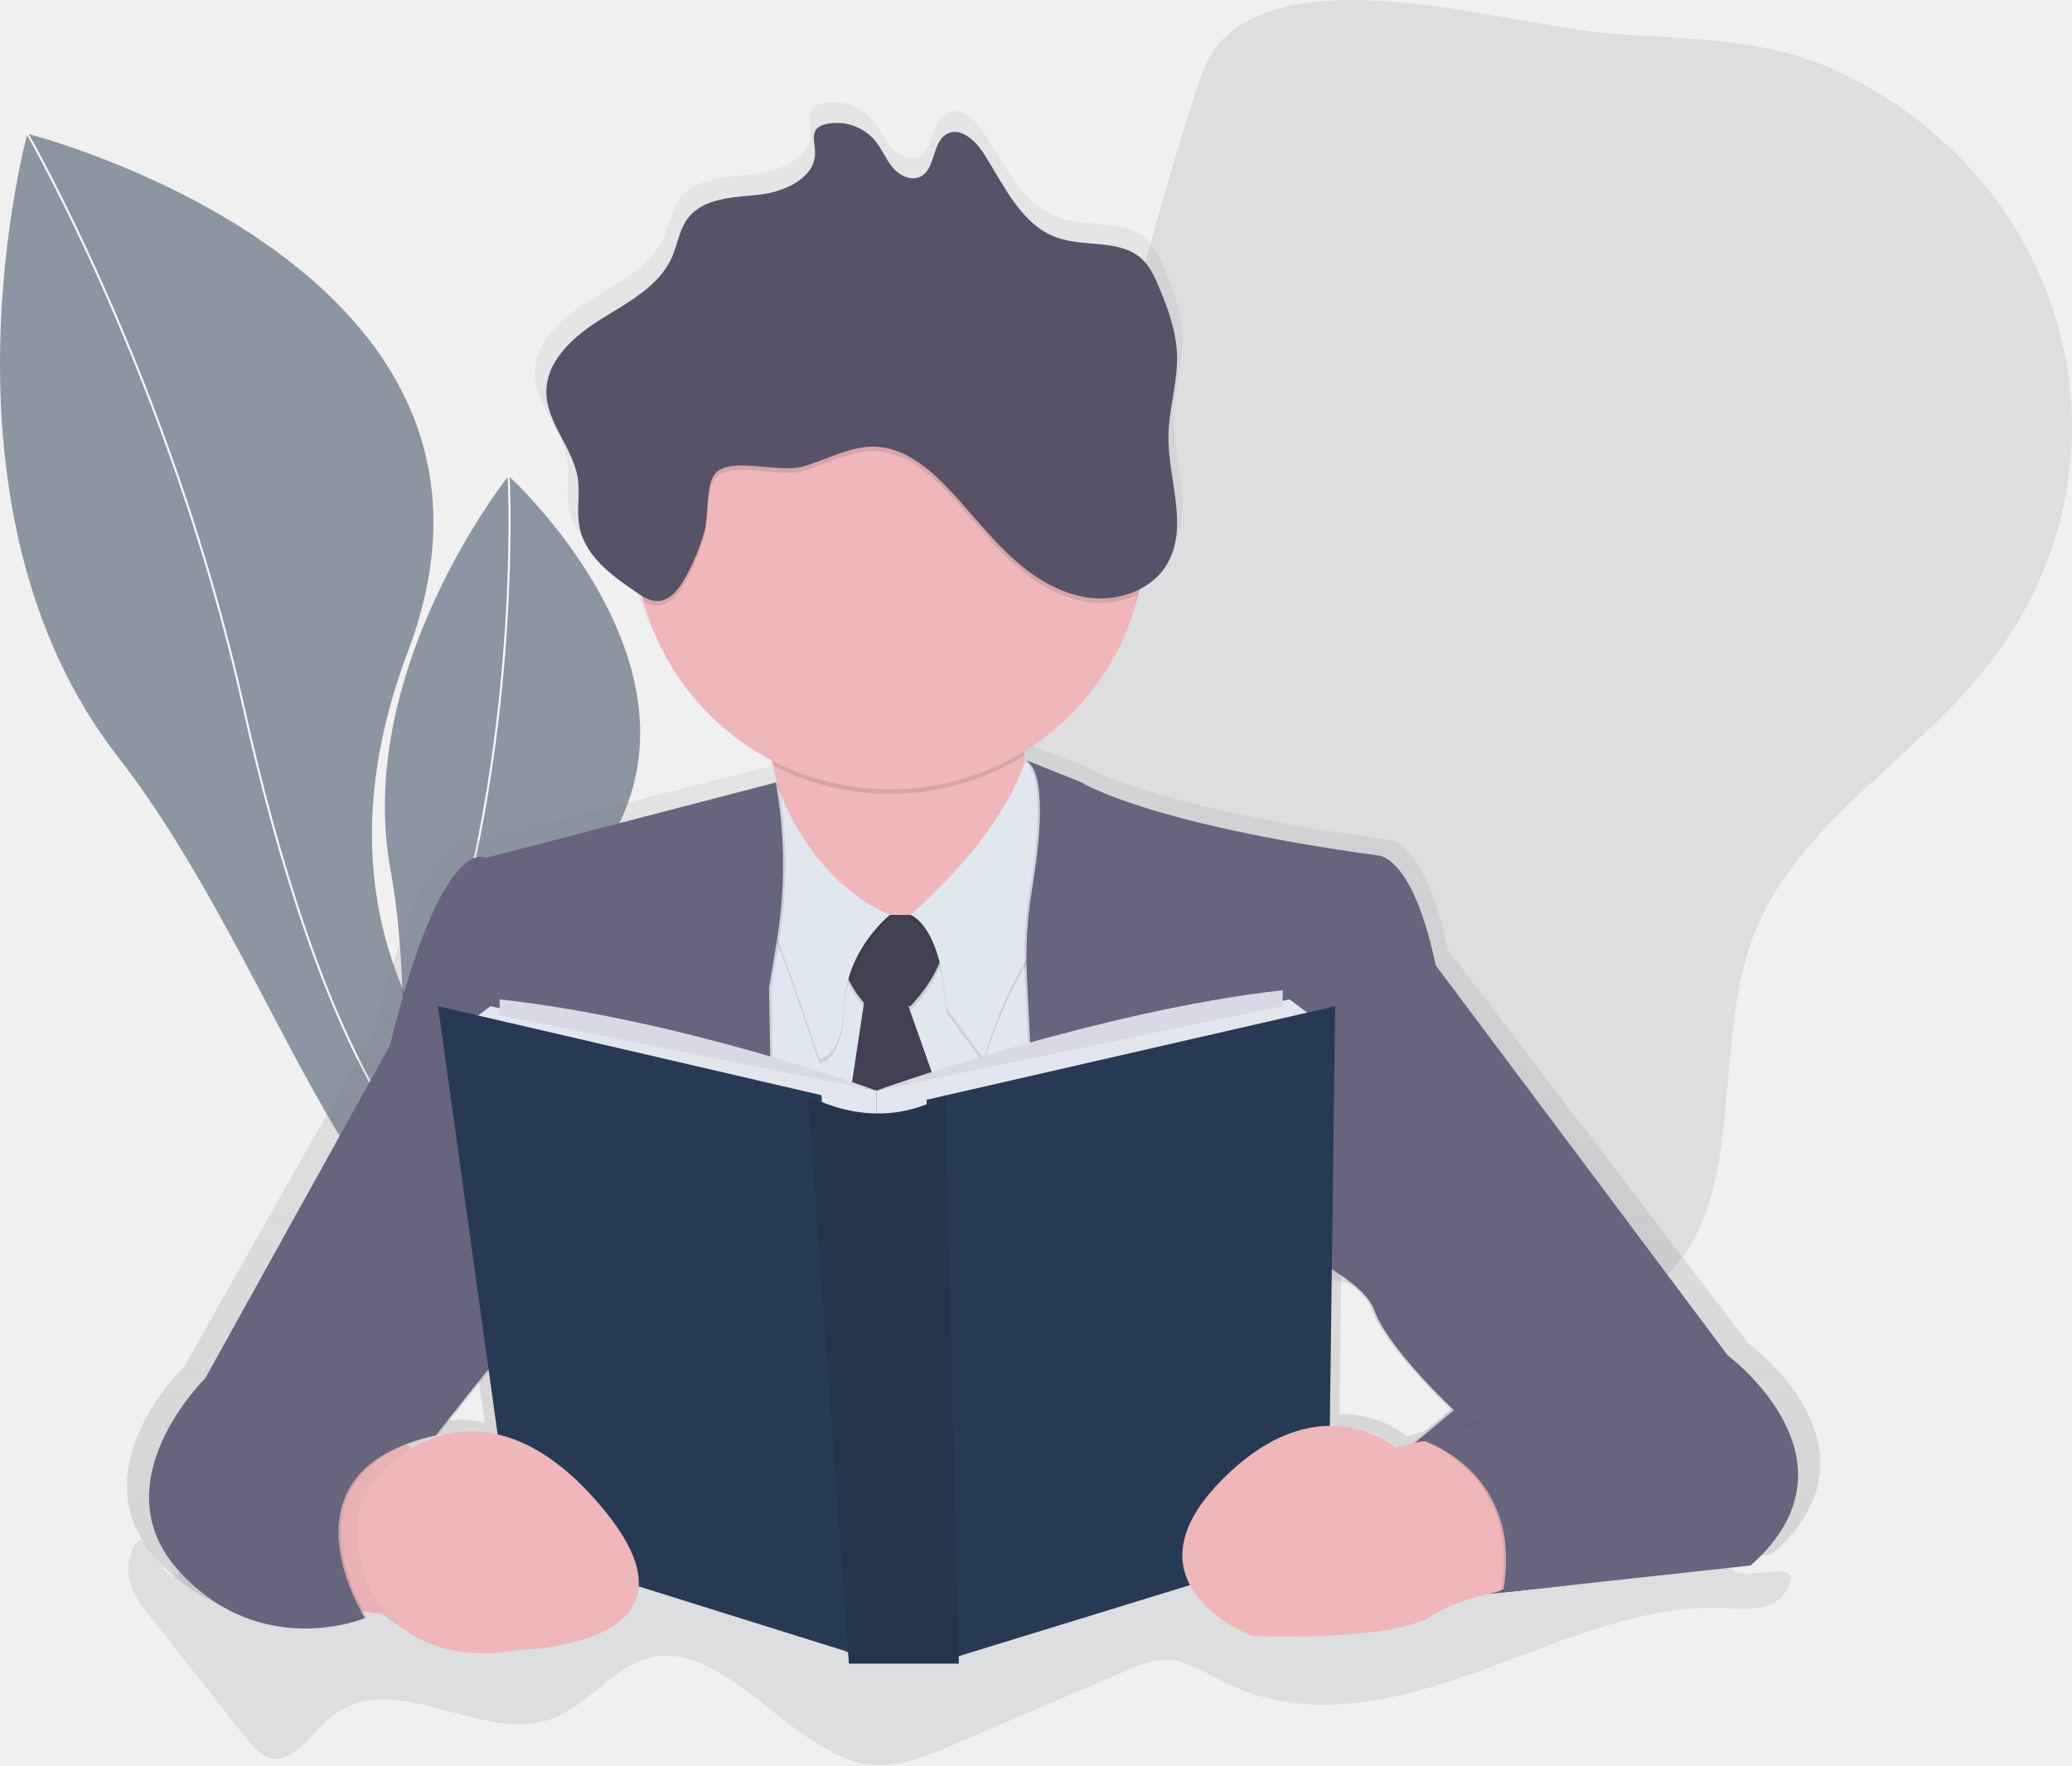
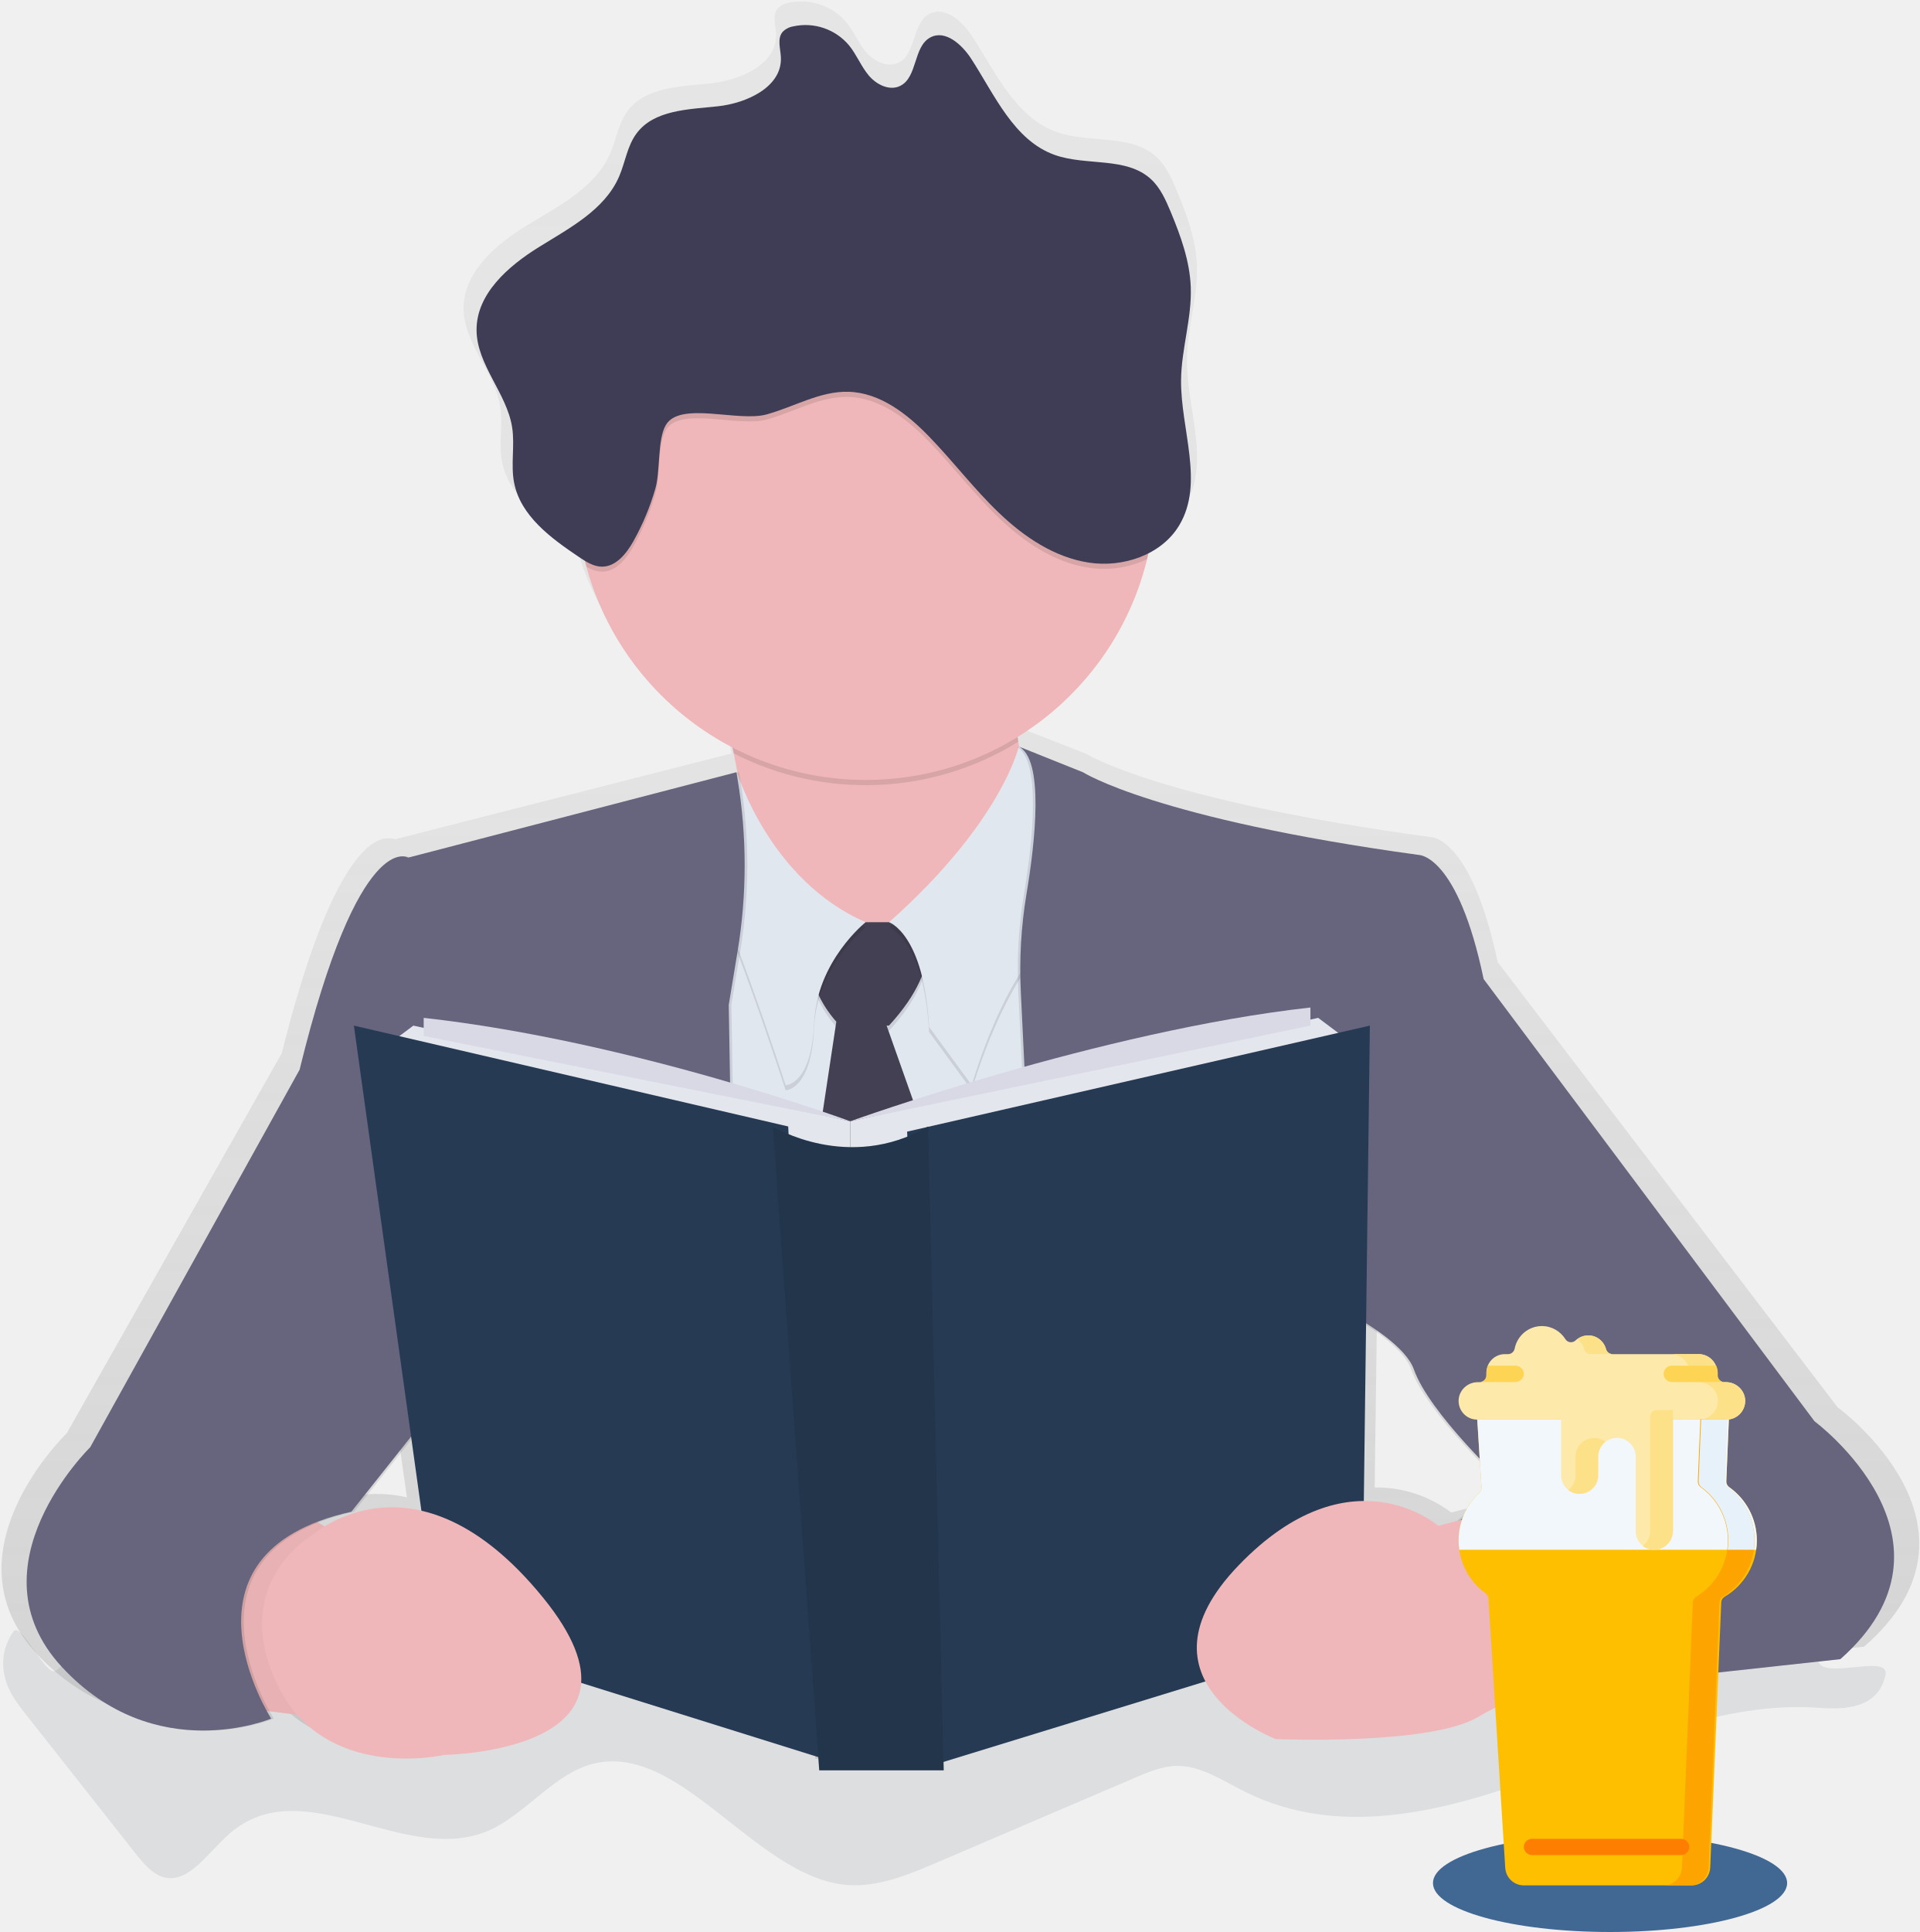
- <svg xmlns="http://www.w3.org/2000/svg" id="5e1838a0-6e06-4e3f-aa75-de6d8e6cdfa0" data-name="Layer 1" width="1007.04" height="858" viewBox="0 0 1007.04 858">
+ <svg xmlns="http://www.w3.org/2000/svg" width="824px" height="829px" viewBox="0 0 824 829" version="1.1">
  <defs>
-     <linearGradient id="cc082665-c41a-43d9-8451-73726d32e49c" x1="569.66" y1="824.63" x2="569.66" y2="70.6" gradientUnits="userSpaceOnUse">
-       <stop offset="0" stop-color="gray" stop-opacity="0.25" />
-       <stop offset="0.54" stop-color="gray" stop-opacity="0.12" />
-       <stop offset="1" stop-color="gray" stop-opacity="0.1" />
+     <linearGradient x1="50%" y1="100%" x2="50%" y2="-0.003%" id="linearGradient-1">
+       <stop stop-color="#808080" stop-opacity="0.25" offset="0%" />
+       <stop stop-color="#808080" stop-opacity="0.12" offset="54%" />
+       <stop stop-color="#808080" stop-opacity="0.1" offset="100%" />
    </linearGradient>
  </defs>
-   <g opacity="0.1">
-     <path d="M693.73,37.32c-9.33,7.66-13.5,19.8-17.14,31.31q-12.24,38.74-22.89,78C643.35,184.65,633.95,223.51,615,258.1s-46.56,63.26-73.87,91.59l-98.38,102c-30.4,31.53-62.83,67.92-62.25,111.72.5,38,27.06,71.71,59.56,91.33s70.48,27.65,107.65,35.37c18.87,3.92,38.9,7.77,57,1.25,21.74-7.82,35.91-28.77,55.78-40.56,35.65-21.17,80.82-9.26,120.76,1.84s87,19.52,119.39-6.34c47-37.53,26.74-113.14,47.73-169.5,19.92-53.49,75-84.25,111.15-128.41,80.76-98.63,45.45-235.63-66-290.93C957,39.39,921,40.32,881.39,37.47,832,33.93,736.3,2.35,693.73,37.32Z" transform="translate(-96.48 -21)" fill="#263b53" />
+   <g id="Page-1" stroke="none" stroke-width="1" fill="none" fill-rule="evenodd">
+     <g id="business">
+       <g id="Group" opacity="0.1" transform="translate(1, 681)" fill="#263B53">
+         <path d="M0.71,36.86 C1.87,43.99 6,49.42 9.92,54.4 L56.57,113.54 C60.32,118.3 64.35,123.25 69.39,124.54 C79.92,127.33 88.39,113.81 97.39,105.9 C129.39,77.78 173.12,120.59 209.29,104.22 C223.76,97.67 235.48,82.11 250.23,76.84 C289.28,62.84 322.37,124.69 362.69,127.84 C375.93,128.84 388.92,123.4 401.57,117.99 L485.95,81.87 C491.81,79.36 497.77,76.87 503.95,76.72 C514.33,76.54 524,83.22 533.77,88.03 C573.1,107.41 616.77,96.95 657.17,82.27 C697.57,67.59 738.26,48.7 780.02,51.83 C790.89,52.65 805.25,51.96 808.22,37.7 C809.99,29.22 786.1,38.11 780.57,33.54 C775.04,28.97 788.2,9.9 781.75,9.09 C744.22,4.39 705.98,4.26 669.3,16.09 C650.3,22.21 631.61,31.53 612.1,33.44 C591.76,35.44 571.53,29.28 551.56,23.68 C500.99,9.5 449.56,-1.32 397.93,0.88 C306.17,4.88 215.79,50.14 124.49,37.02 C97.364,33.008 71.161,24.233 47.09,11.1 C34.77,4.45 35.32,28 22.75,35.93 C18.66,38.51 7.95,14.45 4.75,19.08 C1.067,24.222 -0.389,30.631 0.71,36.86 Z" id="Path" />
+       </g>
+       <path d="M788.64,603.83 L642.79,412.83 C631.4,359.21 614.3,359.21 614.3,359.21 C498.08,343.57 466.18,323.46 466.18,323.46 L440.18,313.28 L438.01,312 C437.91,311.43 437.8,310.86 437.7,310.27 C437.6,309.68 437.5,308.9 437.42,308.21 C465.816,291.141 486.307,263.532 494.42,231.41 C494.63,230.57 494.82,229.71 495.02,228.86 C500.601,226.185 505.312,221.987 508.61,216.75 C519.78,198.44 509.17,175.26 509.41,153.93 C509.56,140.45 514.21,127.24 513.68,113.77 C513.24,102.49 509.2,91.66 504.79,81.24 C502.65,76.17 500.29,70.99 496.19,67.24 C485.32,57.37 467.72,61.6 453.76,56.74 C435.7,50.45 427.29,30.85 416.85,15.09 C412.85,9.01 405.57,2.59 399,5.92 C391.29,9.82 393.38,23.17 385.59,26.92 C380.87,29.19 375.1,26.33 371.73,22.37 C368.36,18.41 366.43,13.44 363.11,9.44 C357.046,2.389 347.608,-0.774 338.52,1.2 C336.751,1.486 335.117,2.323 333.85,3.59 C331.36,6.49 332.92,10.81 333.09,14.59 C333.68,27.32 318.09,34.39 305.21,35.74 C292.33,37.09 277.15,37.25 269.44,47.5 C265.36,52.93 264.49,60 261.74,66.18 C255.36,80.51 239.93,88.36 226.37,96.59 C212.81,104.82 198.85,116.82 198.97,132.46 C199.09,147.46 212.33,159.61 214.66,174.46 C215.9,182.33 213.97,190.46 215.51,198.29 C218.34,212.65 231.76,222.29 244.14,230.44 C244.98,230.99 245.83,231.54 246.7,232.06 C246.92,232.94 247.14,233.81 247.38,234.68 C256.991,268.531 280.33,296.816 311.74,312.68 C311.94,313.52 312.13,314.37 312.32,315.24 C312.91,317.92 313.46,320.71 313.95,323.57 L313.57,323.67 L313.57,323.39 L169.52,360.12 C168.653,359.808 167.727,359.692 166.81,359.78 C160.91,359.3 142.46,365.66 120.93,451.91 L28.65,615 C28.65,615 -24.9,666.39 16.12,710 C37.03,732.21 60.61,737.58 78.7,737.51 C89.205,737.659 99.65,735.89 109.52,732.29 C109.52,732.29 108.78,731.15 107.64,729.13 L119.84,730.62 C143.84,757.3 184.72,747.93 184.72,747.93 C184.72,747.93 242.87,747.27 245.01,716.86 L349.52,748.92 L349.94,754.63 L404.82,754.63 L404.73,750.99 L520.19,716.21 C529.19,732.85 551.19,741.08 551.19,741.08 C551.19,741.08 618.95,743.93 640.25,731.59 C649.2,726.338 658.949,722.585 669.11,720.48 L669.7,720.42 L669.56,720.56 L800.02,706.56 C859.28,655.21 788.64,603.83 788.64,603.83 Z M131.97,649.25 L129.1,647.59 C134.228,645.631 139.501,644.073 144.87,642.93 L170.25,611.6 L174.64,642.5 C160.079,639.142 144.783,641.561 131.97,649.25 Z M622.84,649 C613.391,641.862 601.831,638.079 589.99,638.25 L590.99,562.19 C600.52,568.28 608.52,575 610.89,581.48 C617.73,600.48 650.77,630.63 650.77,630.63 L633.61,644.73 L630.94,646.92 C630.22,647.09 629.5,647.26 628.78,647.45 L622.84,649 Z" id="Shape" fill="url(#linearGradient-1)" fill-rule="nonzero" />
+       <polygon id="Path" fill="#EFB7B9" points="105.28 733 131.91 736.33 147.44 659.77 117.48 642.01 78.65 684.18" />
+       <polygon id="Path" fill="#000000" opacity="0.03" points="105.28 733 131.91 736.33 147.44 659.77 117.48 642.01 78.65 684.18" />
+       <path d="M462.52,356.86 L398.17,414.56 C398.17,414.56 273.9,442.3 304.97,403.46 C322.57,381.46 320.23,348.07 314.89,323.25 C312.501,311.995 309.183,300.957 304.97,290.25 C304.97,290.25 464.77,193.76 442.58,267 C436,288.72 435.08,305.47 437.03,318.27 C441.69,348.63 462.52,356.86 462.52,356.86 Z" id="Path" fill="#EFB7B9" />
+       <path d="M442.58,267 C436,288.72 435.08,305.47 437.03,318.27 C400.004,341.195 353.686,343.092 314.91,323.27 C312.521,312.015 309.203,300.977 304.99,290.27 C304.99,290.27 464.77,193.76 442.58,267 Z" id="Path" fill="#000000" opacity="0.1" />
+       <path d="M495.84,210.4 C495.84,279.026 440.213,334.661 371.587,334.67 C302.961,334.679 247.318,279.059 247.3,210.433 C247.282,141.807 302.894,86.158 371.52,86.13 C404.516,86.021 436.194,99.077 459.531,122.404 C482.867,145.732 495.936,177.404 495.84,210.4 Z" id="Path" fill="#EFB7B9" />
+       <polygon id="Path" fill="#E1E7EF" points="286.13 371.29 286.13 598.74 504.71 580.99 468.1 349.1 371.57 406.79" />
+       <path d="M404.85,511.09 L380.52,442.3 L381.52,442.3 C407.04,414.56 395.94,397.92 395.94,397.92 L360.52,397.92 C337.97,413.92 353.62,434.65 358.93,440.62 L348.31,511.09 L404.85,511.09 Z" id="Path" fill="#000000" opacity="0.1" />
+       <path d="M404.85,508.87 L380.52,440.08 L381.52,440.08 C407.04,412.34 395.94,395.7 395.94,395.7 L360.52,395.7 C337.97,411.7 353.62,432.43 358.93,438.4 L348.31,508.87 L404.85,508.87 Z" id="Path" fill="#444053" />
+       <path d="M437.33,322.2 C437.33,322.2 430.33,354.64 381.56,397.91 C381.56,397.91 396.56,402.91 398.76,442.85 L417.07,467.85 C417.07,467.85 431.49,415.7 457.01,397.95 C482.53,380.2 457.01,333.6 457.01,333.6 L437.33,322.2 Z" id="Path" fill="#000000" opacity="0.1" />
+       <path d="M437.33,320 C437.33,320 430.33,352.44 381.56,395.71 C381.56,395.71 396.56,400.71 398.76,440.65 L417.07,465.65 C417.07,465.65 431.49,413.5 457.01,395.75 C482.53,378 457.01,331.4 457.01,331.4 L437.33,320 Z" id="Path" fill="#E1E7EF" />
+       <path d="M371.52,397.91 C371.52,397.91 350.52,414.56 349.38,441.19 C348.24,467.82 337.18,467.82 337.18,467.82 C337.18,467.82 309.44,382.39 300.57,374.62 C291.7,366.85 316.57,334.08 316.57,334.08 C316.57,334.08 330.52,380.16 371.52,397.91 Z" id="Path" fill="#000000" opacity="0.1" />
+       <path d="M371.52,395.7 C371.52,395.7 350.52,412.34 349.38,439 C348.24,465.66 337.18,465.63 337.18,465.63 C337.18,465.63 309.43,380.16 300.52,372.4 C291.61,364.64 316.52,331.86 316.52,331.86 C316.52,331.86 330.52,377.94 371.52,395.7 Z" id="Path" fill="#E1E7EF" />
+       <path d="M435.92,320.25 L463.66,331.35 C463.66,331.35 494.73,351.35 607.9,366.86 C607.9,366.86 624.54,366.86 635.64,420.12 L777.64,609.85 C777.64,609.85 846.43,660.85 788.74,711.93 L661.74,725.8 C661.74,725.8 734.97,655.9 624.02,653.68 L644.52,636.47 C644.52,636.47 612.34,606.47 605.69,587.65 C599.04,568.83 544.69,547.71 544.69,547.71 L551.35,707.48 L451.45,723 L437.05,425.7 C436.357,411.678 437.162,397.622 439.45,383.77 C443.21,361.22 447.18,325.5 435.92,320.25 Z" id="Path" fill="#000000" opacity="0.1" />
+       <path d="M437.03,320.25 L464.77,331.35 C464.77,331.35 495.84,351.35 609.01,366.86 C609.01,366.86 625.65,366.86 636.75,420.12 L778.75,609.85 C778.75,609.85 847.54,660.85 789.85,711.93 L662.85,725.8 C662.85,725.8 736.08,655.9 625.13,653.68 L645.66,636.48 C645.66,636.48 613.48,606.48 606.83,587.66 C600.18,568.84 545.83,547.72 545.83,547.72 L552.49,707.49 L452.52,723 L438.12,425.7 C437.427,411.678 438.232,397.622 440.52,383.77 C444.32,361.22 448.29,325.5 437.03,320.25 Z" id="Path" fill="#67647E" />
+       <path d="M317.2,331.34 L176.29,368 C176.29,368 155.21,354.69 129.69,459 L39.82,621 C39.82,621 -12.33,672 27.62,715.31 C67.57,758.62 117.52,737.43 117.52,737.43 C117.52,737.43 72.03,666.43 151.92,648.67 L181.92,610.95 L317.28,626.48 L313.87,431.2 L317.66,408.44 C321.76,383.84 321.76,358.73 317.66,334.13 L317.2,331.34 Z" id="Path" fill="#000000" opacity="0.1" />
+       <path d="M316.09,331.34 L175.18,368 C175.18,368 154.1,354.69 128.58,459 L38.71,621 C38.71,621 -13.48,672 26.52,715.24 C66.52,758.48 116.39,737.43 116.39,737.43 C116.39,737.43 70.9,666.43 150.79,648.67 L180.79,610.95 L316.15,626.48 L312.76,431.2 L316.52,408.44 C320.62,383.84 320.62,358.73 316.52,334.13 L316.09,331.34 Z" id="Path" fill="#67647E" />
+       <polygon id="Path" fill="#E4E6ED" points="177.4 440.08 164.08 450.06 364.91 501.1 364.91 481.13" />
+       <polygon id="Path" fill="#E4E6ED" points="565.74 436.75 579.05 446.74 364.91 501.1 364.91 481.13" />
+       <polygon id="Path" fill="#263B53" points="151.88 440.08 338.28 483.35 351.59 754.08 188.49 703.04" />
+       <polygon id="Path" fill="#263B53" points="587.93 440.08 389.32 485.57 400.41 757.41 584.6 700.82" />
+       <path d="M331.62,483.35 C331.62,483.35 364.16,503.35 398.37,483.35 L405.03,759.63 L351.6,759.63 L331.62,483.35 Z" id="Path" fill="#263B53" />
+       <path d="M331.62,483.35 C331.62,483.35 364.16,503.35 398.37,483.35 L405.03,759.63 L351.6,759.63 L331.62,483.35 Z" id="Path" fill="#000000" opacity="0.1" />
+       <path d="M181.84,436.75 L181.84,444.52 L364.91,481.13 C364.91,481.13 271.71,446.73 181.84,436.75 Z" id="Path" fill="#D8D9E5" />
+       <path d="M562.41,432.31 L562.41,440.08 L364.91,481.13 C364.91,481.13 472.52,442.3 562.41,432.31 Z" id="Path" fill="#D8D9E5" />
+       <path d="M623.1,653.18 L617.31,654.74 C617.31,654.74 579.6,621.74 531.53,671.74 C483.46,721.74 547.53,746.21 547.53,746.21 C547.53,746.21 613.53,749.04 634.26,736.78 C643.182,731.43 652.952,727.646 663.15,725.59 C669.385,724.367 675.06,721.165 679.33,716.46 C687.193,707.85 690.743,696.147 688.99,684.62 C686.698,669.349 675.528,656.912 660.59,653 C648.29,649.803 635.369,649.865 623.1,653.18 Z" id="Path" fill="#EFB7B9" />
+       <path d="M134.13,658.66 C134.13,658.66 178.51,618.72 232.88,685.29 C287.25,751.86 190.71,753 190.71,753 C190.71,753 138.52,765.17 118.59,721.9 C98.66,678.63 134.13,658.66 134.13,658.66 Z" id="Path" fill="#EFB7B9" />
+       <path d="M627.8,650.47 C627.8,650.47 679.39,665.53 668.33,725.06 L699.51,721.66 L706.09,691.39 L692.78,649.23 L667.26,639.23 L627.8,650.47 Z" id="Path" fill="#000000" opacity="0.1" />
+       <path d="M628.91,650.47 C628.91,650.47 680.5,665.53 669.44,725.06 L700.62,721.66 L707.2,691.39 L693.89,649.23 L668.37,639.23 L628.91,650.47 Z" id="Path" fill="#67647E" />
+       <path d="M495.84,210.4 C495.849,220.346 494.661,230.258 492.3,239.92 C484.503,243.625 475.773,244.907 467.24,243.6 C452.54,241.35 439.56,232.6 428.81,222.33 C418.06,212.06 409.04,200.11 398.67,189.43 C389.27,179.75 377.67,170.7 364.19,170.31 C351.95,169.95 340.8,176.79 329,180.03 C316.64,183.43 291.74,174.15 285.71,184.63 C282.17,190.79 283.42,204.34 281.33,211.63 C279.057,219.593 275.859,227.262 271.8,234.48 C268.8,239.75 264.39,245.34 258.34,245.29 C255.98,245.172 253.692,244.441 251.7,243.17 C238.926,196.505 254.394,146.669 291.346,115.438 C328.297,84.207 380.015,77.259 423.898,97.63 C467.782,118.001 495.855,161.988 495.85,210.37 L495.84,210.4 Z" id="Path" fill="#000000" opacity="0.1" />
+       <path d="M328.99,177.83 C340.8,174.59 351.99,167.75 364.18,168.11 C377.66,168.5 389.27,177.55 398.66,187.23 C409.02,197.9 418.04,209.85 428.8,220.13 C439.56,230.41 452.53,239.13 467.23,241.4 C481.93,243.67 498.48,238.14 506.11,225.4 C516.98,207.22 506.66,184.19 506.89,163.01 C507.04,149.62 511.56,136.5 511.05,123.12 C510.62,111.92 506.69,101.12 502.4,90.81 C500.31,85.81 498.02,80.63 494.02,76.92 C483.43,67.12 466.3,71.32 452.7,66.49 C435.12,60.24 426.92,40.77 416.76,25.12 C412.84,19.12 405.76,12.71 399.38,16.01 C391.87,19.89 393.91,33.15 386.32,36.87 C381.72,39.12 376.1,36.28 372.82,32.35 C369.54,28.42 367.65,23.48 364.43,19.51 C358.588,12.511 349.332,9.352 340.43,11.32 C338.7,11.606 337.106,12.437 335.88,13.69 C333.46,16.57 334.97,20.86 335.14,24.62 C335.72,37.26 320.57,44.28 307.99,45.62 C295.41,46.96 280.66,47.12 273.16,57.31 C269.16,62.7 268.34,69.72 265.66,75.86 C259.44,90.1 244.42,97.86 231.21,106.07 C218,114.28 204.41,126.17 204.53,141.7 C204.65,156.63 217.53,168.7 219.81,183.43 C221.01,191.25 219.14,199.33 220.64,207.1 C223.39,221.36 236.46,230.93 248.52,239.03 C251.52,241.03 254.72,243.12 258.32,243.15 C264.32,243.2 268.81,237.61 271.78,232.34 C275.838,225.122 279.037,217.453 281.31,209.49 C283.4,202.18 282.15,188.63 285.69,182.49 C291.73,171.95 316.63,181.22 328.99,177.83 Z" id="Path" fill="#3F3D56" />
+       <ellipse id="Oval" fill="#416793" cx="691" cy="808" rx="76" ry="21" />
+       <g id="beer" transform="translate(626, 569)">
+         <path d="M115.054,40.138 C119.391,40.138 122.917,36.627 122.999,32.263 C123.082,27.765 119.3,24.083 114.847,24.083 L113.96,24.083 C112.371,24.083 111.083,22.781 111.083,21.175 L111.083,20.069 C111.083,15.635 107.527,12.042 103.139,12.042 L66.042,12.042 C64.737,12.042 63.613,11.149 63.262,9.877 C62.327,6.495 59.256,4.013 55.611,4.013 C53.525,4.013 51.625,4.827 50.208,6.155 C48.888,7.391 46.786,7.142 45.823,5.606 C43.71,2.236 39.988,0 35.749,0 C29.98,0 25.168,4.143 24.068,9.644 C23.792,11.026 22.63,12.042 21.237,12.042 L19.859,12.042 C15.471,12.042 11.915,15.635 11.915,20.069 L11.915,21.175 C11.915,22.781 10.628,24.083 9.038,24.083 L8.153,24.083 C3.7,24.083 -0.082,27.765 0.001,32.263 C0.081,36.627 3.607,40.138 7.944,40.138 L8.904,47 L112.571,47 L115.054,40.138 Z" id="Path" fill="#FDE9AA" />
+         <path d="M24.248,24 C26.321,24 28,22.432 28,20.5 C28,18.566 26.321,17 24.248,17 L12.675,17 C12.22,17.957 11.96,19.015 11.96,20.132 L11.96,21.197 C11.96,22.744 10.617,23.996 8.96,23.996 L8.036,23.996 C8.023,23.996 8.011,23.998 8,24 L24.248,24 Z" id="Path" fill="#FDD453" />
+         <path d="M53.814,9.843 C54.162,11.11 55.267,12 56.553,12 L66,12 C64.714,12 63.609,11.11 63.263,9.843 C62.342,6.473 59.315,4 55.724,4 C53.948,4 52.315,4.606 51,5.624 C52.343,6.665 53.35,8.139 53.814,9.843 Z" id="Path" fill="#FDE189" />
+         <path d="M114.684,24.054 L113.779,24.054 C112.157,24.054 110.844,22.752 110.844,21.144 L110.844,20.037 C110.844,15.598 107.216,12 102.741,12 L91,12 C95.476,12 99.105,15.598 99.105,20.037 L99.105,21.144 C99.105,22.752 100.419,24.054 102.04,24.054 L102.943,24.054 C107.485,24.054 111.343,27.742 111.258,32.245 C111.176,36.614 107.58,40.13 103.156,40.13 L100.621,47 L112.361,47 L114.895,40.13 C119.319,40.13 122.915,36.614 122.999,32.245 C123.084,27.742 119.226,24.054 114.684,24.054 Z" id="Path" fill="#FDE189" />
+         <path d="M88,20.5 C88,22.432 89.596,24 91.563,24 L115,24 C114.987,24 114.977,23.996 114.966,23.996 L114.087,23.996 C112.513,23.996 111.237,22.744 111.237,21.197 L111.237,20.132 C111.237,19.015 110.992,17.957 110.558,17 L91.565,17 C89.596,17 88,18.566 88,20.5 Z" id="Path" fill="#FDD453" />
+         <path d="M115.997,40 L114.89,66.623 C114.848,67.616 115.325,68.551 116.137,69.124 C123.311,74.193 128,82.548 128,92.001 C128,102.292 122.443,111.28 114.17,116.145 C113.317,116.647 112.771,117.539 112.729,118.527 L107.99,232.39 L107.979,232.39 C107.774,236.625 104.286,240 99.999,240 C95.713,240 32.285,240 27.999,240 C23.714,240 20.224,236.625 20.019,232.39 L20.01,232.39 L12.797,116.854 C12.744,115.995 12.31,115.202 11.613,114.699 C4.579,109.612 0,101.343 0,92.001 C0,83.912 3.433,76.63 8.917,71.519 C9.547,70.932 9.879,70.093 9.825,69.232 L8,40.002 L115.997,40 Z" id="Path" fill="#FDBF00" />
+         <path d="M128,92.001 C128,82.547 123.312,74.193 116.138,69.124 C115.327,68.551 114.849,67.615 114.891,66.623 L115.999,40 L8.002,40 L9.825,69.232 C9.88,70.091 9.549,70.931 8.919,71.517 C3.433,76.628 0,83.912 0,91.999 C0,93.36 0.108,94.693 0.295,96 L127.714,96 C127.901,94.693 128,93.358 128,92.001 Z" id="Path" fill="#F2F7FB" />
+         <path d="M44,36 L44,64 C44,68.419 47.581,72 52,72 C56.418,72 59.999,68.419 59.999,64 L59.999,55.999 C59.999,51.58 63.581,47.999 67.999,47.999 C72.417,47.999 75.999,51.58 75.999,55.999 L75.999,88 C75.999,92.418 79.58,96 83.998,96 C88.419,96 92,92.418 92,88 L92,36 L44,36 Z" id="Path" fill="#FDE9AA" />
+         <path d="M58.171,48 C53.753,48 50.17,51.581 50.17,56.001 L50.17,64.001 C50.17,66.602 48.923,68.906 47,70.367 C48.342,71.387 50.012,72 51.829,72 C56.247,72 59.829,68.419 59.829,64.001 L59.829,56.001 C59.829,53.399 61.076,51.094 63,49.633 C61.656,48.613 59.988,48 58.171,48 Z" id="Path" fill="#FDE189" />
+         <path d="M92,36 L85.149,36 C83.528,36 82.214,37.296 82.214,38.897 L82.214,88 C82.214,90.602 80.948,92.905 79,94.366 C80.522,95.507 82.457,96.139 84.552,95.974 C88.797,95.639 92,92.003 92,87.8 L92,36 Z" id="Path" fill="#FDE189" />
+         <path d="M115.314,69.124 C114.515,68.551 114.044,67.616 114.085,66.623 L115.177,40 L103.761,40 L102.67,66.623 C102.628,67.616 103.097,68.551 103.898,69.124 C110.965,74.193 115.582,82.548 115.582,92.001 C115.582,102.292 110.11,111.28 101.961,116.145 C101.12,116.647 100.581,117.539 100.541,118.527 L95.871,232.39 L95.862,232.39 C95.66,236.625 92.223,240 88,240 L99.418,240 C103.64,240 107.076,236.625 107.278,232.39 L107.289,232.39 L111.957,118.527 C111.998,117.539 112.536,116.647 113.377,116.145 C121.526,111.28 127,102.292 127,92.001 C126.998,82.548 122.381,74.193 115.314,69.124 Z" id="Path" fill="#FDA400" />
+         <path d="M104.079,40 L103.003,66.623 C102.962,67.615 103.424,68.551 104.214,69.124 C111.184,74.193 115.739,82.547 115.739,92.001 C115.739,93.358 115.643,94.693 115.461,96 L126.721,96 C126.81,95.363 126.877,94.718 126.924,94.068 C126.925,94.05 126.927,94.03 126.929,94.012 C126.95,93.719 126.964,93.426 126.975,93.131 C126.977,93.089 126.98,93.045 126.982,93.001 C126.995,92.669 127,92.336 127,92.001 C127,82.547 122.446,74.193 115.474,69.124 C114.685,68.551 114.223,67.615 114.262,66.623 L115.34,40 L104.079,40 Z" id="Path" fill="#E6F1FA" />
+         <path d="M95.391,220 L31.609,220 C29.615,220 28,221.566 28,223.499 C28,225.434 29.615,227 31.609,227 L95.391,227 C97.385,227 99,225.434 99,223.499 C99,221.566 97.383,220 95.391,220 Z" id="Path" fill="#FD7E00" />
+       </g>
+     </g>
  </g>
-   <g opacity="0.5">
-     <path d="M389.41,607.83s-165.2-83.6-94.6-270.33S109.8,86,109.8,86s-50.07,181.82,44,302.9S284.16,711,389.41,607.83Z" transform="translate(-96.48 -21)" fill="#263b53" />
-     <path d="M109.8,86s69.7,120.77,104.87,277.87,92.43,286.74,173.89,241" transform="translate(-96.48 -21)" fill="none" stroke="#fff" stroke-miterlimit="10" />
-   </g>
-   <g opacity="0.5">
-     <path d="M353.92,638.37s-66.06-94.83,21.58-186.24-31.83-199.82-31.83-199.82S268.32,346.43,286.31,444,270.07,670.7,353.92,638.37Z" transform="translate(-96.48 -21)" fill="#263b53" />
-     <path d="M343.68,252.31s5,90.72-18.1,193.52-27.13,195.38,28.67,190.57" transform="translate(-96.48 -21)" fill="none" stroke="#fff" stroke-miterlimit="10" />
-   </g>
-   <g opacity="0.1">
-     <path d="M159.19,787.86c1.16,7.13,5.29,12.56,9.21,17.54l46.65,59.14c3.75,4.76,7.78,9.71,12.82,11,10.53,2.79,19-10.73,28-18.64,32-28.12,75.73,14.69,111.9-1.68,14.47-6.55,26.19-22.11,40.94-27.38,39.05-14,72.14,47.85,112.46,51,13.24,1,26.23-4.44,38.88-9.85l84.38-36.12c5.86-2.51,11.82-5,18-5.15,10.38-.18,20.05,6.5,29.82,11.31,39.33,19.38,83,8.92,123.4-5.76s81.09-33.57,122.85-30.44c10.87.82,25.23.13,28.2-14.13,1.77-8.48-22.12.41-27.65-4.16s7.63-23.64,1.18-24.45c-37.53-4.7-75.77-4.83-112.45,7-19,6.12-37.69,15.44-57.2,17.35-20.34,2-40.57-4.16-60.54-9.76-50.57-14.18-102-25-153.63-22.8-91.76,4-182.14,49.26-273.44,36.14a232.69,232.69,0,0,1-77.4-25.92c-12.32-6.65-11.77,16.9-24.34,24.83-4.09,2.58-14.8-21.48-18-16.85A23.52,23.52,0,0,0,159.19,787.86Z" transform="translate(-96.48 -21)" fill="#263b53" />
-   </g>
-   <path d="M946.12,673.83l-145.85-191c-11.39-53.62-28.49-53.62-28.49-53.62-116.22-15.64-148.12-35.75-148.12-35.75l-26-10.18L595.49,382c-.1-.57-.21-1.14-.31-1.73s-.2-1.37-.28-2.06a125.45,125.45,0,0,0,57-76.8c.21-.84.4-1.7.6-2.55a32.84,32.84,0,0,0,13.59-12.11c11.17-18.31.56-41.49.8-62.82.15-13.48,4.8-26.69,4.27-40.16-.44-11.28-4.48-22.11-8.89-32.53-2.14-5.07-4.5-10.25-8.6-14-10.87-9.87-28.47-5.64-42.43-10.5-18.06-6.29-26.47-25.89-36.91-41.65-4-6.08-11.28-12.5-17.85-9.17-7.71,3.9-5.62,17.25-13.41,21-4.72,2.27-10.49-.59-13.86-4.55s-5.3-8.93-8.62-12.93A25.34,25.34,0,0,0,496,71.2a8.53,8.53,0,0,0-4.67,2.39c-2.49,2.9-.93,7.22-.76,11,.59,12.73-15,19.8-27.88,21.15s-28.06,1.51-35.77,11.76c-4.08,5.43-4.95,12.5-7.7,18.68-6.38,14.33-21.81,22.18-35.37,30.41s-27.52,20.23-27.4,35.87c.12,15,13.36,27.15,15.69,42,1.24,7.87-.69,16,.85,23.83,2.83,14.36,16.25,24,28.63,32.15.84.55,1.69,1.1,2.56,1.62.22.88.44,1.75.68,2.62a125.91,125.91,0,0,0,64.36,78c.2.84.39,1.69.58,2.56.59,2.68,1.14,5.47,1.63,8.33l-.38.1,0-.28L327,430.12a6.24,6.24,0,0,0-2.71-.34c-5.9-.48-24.35,5.88-45.88,92.13L186.13,685s-53.55,51.39-12.53,95c20.91,22.21,44.49,27.58,62.58,27.51A86.36,86.36,0,0,0,267,802.29s-.74-1.14-1.88-3.16l12.2,1.49c24,26.68,64.88,17.31,64.88,17.31s58.15-.66,60.29-31.07L507,818.92l.42,5.71h54.88l-.09-3.64,115.46-34.78c9,16.64,31,24.87,31,24.87s67.76,2.85,89.06-9.49a95.17,95.17,0,0,1,28.86-11.11l.59-.06-.14.14,130.46-14C1016.76,725.21,946.12,673.83,946.12,673.83ZM289.45,719.25l-2.87-1.66a106.09,106.09,0,0,1,15.77-4.66l25.38-31.33,4.39,30.9A57.72,57.72,0,0,0,289.45,719.25ZM780.32,719a53.22,53.22,0,0,0-32.85-10.75l1-76.06C758,638.28,766,645,768.37,651.48c6.84,19,39.88,49.15,39.88,49.15l-17.16,14.1h0l-2.67,2.19c-.72.17-1.44.34-2.16.53Z" transform="translate(-96.48 -21)" fill="url(#cc082665-c41a-43d9-8451-73726d32e49c)" />
-   <polygon points="166.28 782 192.91 785.33 208.44 708.77 178.48 691.01 139.65 733.18 166.28 782" fill="#efb7b9" />
-   <polygon points="166.28 782 192.91 785.33 208.44 708.77 178.48 691.01 139.65 733.18 166.28 782" opacity="0.03" />
-   <path d="M620,426.86l-64.35,57.7s-124.27,27.74-93.2-11.1c17.6-22,15.26-55.39,9.92-80.21a208.09,208.09,0,0,0-9.92-33S622.25,263.76,600.06,337c-6.58,21.72-7.5,38.47-5.55,51.27C599.17,418.63,620,426.86,620,426.86Z" transform="translate(-96.48 -21)" fill="#efb7b9" />
-   <path d="M600.06,337c-6.58,21.72-7.5,38.47-5.55,51.27a124.41,124.41,0,0,1-122.12,5,208.09,208.09,0,0,0-9.92-33S622.25,263.76,600.06,337Z" transform="translate(-96.48 -21)" opacity="0.1" />
-   <path d="M653.32,280.4A124.27,124.27,0,1,1,529,156.13,123.91,123.91,0,0,1,653.32,280.4Z" transform="translate(-96.48 -21)" fill="#efb7b9" />
-   <polygon points="347.13 420.29 347.13 647.74 565.71 629.99 529.1 398.1 432.57 455.79 347.13 420.29" fill="#e1e7ef" />
-   <path d="M562.33,581.09,538,512.3H539c25.52-27.74,14.42-44.38,14.42-44.38H518c-22.55,16-6.9,36.73-1.59,42.7l-10.62,70.47Z" transform="translate(-96.48 -21)" opacity="0.1" />
-   <path d="M562.33,578.87,538,510.08H539c25.52-27.74,14.42-44.38,14.42-44.38H518c-22.55,16-6.9,36.73-1.59,42.7l-10.62,70.47Z" transform="translate(-96.48 -21)" fill="#444053" />
-   <path d="M594.81,392.2s-7,32.44-55.77,75.71c0,0,15,5,17.2,44.94l18.31,25s14.42-52.15,39.94-69.9,0-64.35,0-64.35Z" transform="translate(-96.48 -21)" opacity="0.1" />
-   <path d="M594.81,390s-7,32.44-55.77,75.71c0,0,15,5,17.2,44.94l18.31,25s14.42-52.15,39.94-69.9,0-64.35,0-64.35Z" transform="translate(-96.48 -21)" fill="#e1e7ef" />
-   <path d="M529,467.91S508,484.56,506.86,511.19s-12.2,26.63-12.2,26.63-27.74-85.43-36.61-93.2,16-40.54,16-40.54S488,450.16,529,467.91Z" transform="translate(-96.48 -21)" opacity="0.1" />
-   <path d="M529,465.7S508,482.34,506.86,509s-12.2,26.63-12.2,26.63S466.91,450.16,458,442.4s16-40.54,16-40.54S488,447.94,529,465.7Z" transform="translate(-96.48 -21)" fill="#e1e7ef" />
-   <path d="M593.4,390.25l27.74,11.1s31.07,20,144.24,35.51c0,0,16.64,0,27.74,53.26l142,189.73s68.79,51,11.1,102.08l-127,13.87s73.23-69.9-37.72-72.12L802,706.47s-32.18-30-38.83-48.82-61-39.94-61-39.94l6.66,159.77L608.93,793l-14.4-297.3a197.44,197.44,0,0,1,2.4-41.93C600.69,431.22,604.66,395.5,593.4,390.25Z" transform="translate(-96.48 -21)" opacity="0.1" />
-   <path d="M594.51,390.25l27.74,11.1s31.07,20,144.24,35.51c0,0,16.64,0,27.74,53.26l142,189.73s68.79,51,11.1,102.08l-127,13.87s73.23-69.9-37.72-72.12l20.53-17.2s-32.18-30-38.83-48.82-61-39.94-61-39.94l6.66,159.77L610,793l-14.4-297.3a197.44,197.44,0,0,1,2.4-41.93C601.8,431.22,605.77,395.5,594.51,390.25Z" transform="translate(-96.48 -21)" fill="#67647e" />
-   <path d="M474.68,401.34,333.77,438s-21.08-13.31-46.6,91l-89.87,162s-52.15,51-12.2,94.31S275,807.43,275,807.43s-45.49-71,34.4-88.76l30-37.72,135.36,15.53L471.35,501.2l3.79-22.76a226,226,0,0,0,0-74.31Z" transform="translate(-96.48 -21)" opacity="0.1" />
-   <path d="M473.57,401.34,332.66,438s-21.08-13.31-46.6,91l-89.87,162S144,742,184,785.24s89.87,22.19,89.87,22.19-45.49-71,34.4-88.76l30-37.72,135.36,15.53L470.24,501.2,474,478.44a226,226,0,0,0,0-74.31Z" transform="translate(-96.48 -21)" fill="#67647e" />
-   <polygon points="238.4 489.08 225.08 499.06 425.91 550.1 425.91 530.13 238.4 489.08" fill="#e4e6ed" />
-   <polygon points="626.74 485.75 640.05 495.74 425.91 550.1 425.91 530.13 626.74 485.75" fill="#e4e6ed" />
-   <polygon points="212.88 489.08 399.28 532.35 412.59 803.08 249.49 752.04 212.88 489.08" fill="#263b53" />
-   <polygon points="648.93 489.08 450.32 534.57 461.41 806.41 645.6 749.82 648.93 489.08" fill="#263b53" />
-   <path d="M489.1,553.35s32.54,20,66.75,0l6.66,276.28H509.08Z" transform="translate(-96.48 -21)" fill="#263b53" />
-   <path d="M489.1,553.35s32.54,20,66.75,0l6.66,276.28H509.08Z" transform="translate(-96.48 -21)" opacity="0.1" />
-   <path d="M339.32,506.75v7.77l183.07,36.61S429.19,516.73,339.32,506.75Z" transform="translate(-96.48 -21)" fill="#d8d9e5" />
-   <path d="M719.89,502.31v7.77l-197.5,41.05S630,512.3,719.89,502.31Z" transform="translate(-96.48 -21)" fill="#d8d9e5" />
-   <path d="M780.58,723.18l-5.79,1.56s-37.71-33-85.78,17,16,74.47,16,74.47,66,2.83,86.73-9.43a91.23,91.23,0,0,1,28.89-11.19,29.52,29.52,0,0,0,16.18-9.13h0a38.61,38.61,0,0,0,9.66-31.84h0A38.61,38.61,0,0,0,818.07,723h0A73.16,73.16,0,0,0,780.58,723.18Z" transform="translate(-96.48 -21)" fill="#efb7b9" />
-   <path d="M291.61,728.66s44.38-39.94,98.75,26.63S348.19,823,348.19,823,296,835.17,276.07,791.9,291.61,728.66,291.61,728.66Z" transform="translate(-96.48 -21)" fill="#efb7b9" />
-   <path d="M785.28,720.47s51.59,15.06,40.53,74.59l31.18-3.4,6.58-30.27-13.31-42.16-25.52-10Z" transform="translate(-96.48 -21)" opacity="0.1" />
-   <path d="M786.39,720.47s51.59,15.06,40.53,74.59l31.18-3.4,6.58-30.27-13.31-42.16-25.52-10Z" transform="translate(-96.48 -21)" fill="#67647e" />
-   <path d="M653.32,280.4a123.91,123.91,0,0,1-3.54,29.52,43.16,43.16,0,0,1-25.06,3.68c-14.7-2.25-27.68-11-38.43-21.27s-19.77-22.22-30.14-32.9c-9.4-9.68-21-18.73-34.48-19.12-12.24-.36-23.39,6.48-35.19,9.72-12.36,3.4-37.26-5.88-43.29,4.6-3.54,6.16-2.29,19.71-4.38,27a105.93,105.93,0,0,1-9.53,22.85c-3,5.27-7.41,10.86-13.46,10.81a13.61,13.61,0,0,1-6.64-2.12,124.28,124.28,0,1,1,244.15-32.8Z" transform="translate(-96.48 -21)" opacity="0.1" />
-   <path d="M486.47,247.83c11.81-3.24,23-10.08,35.19-9.72,13.48.39,25.09,9.44,34.48,19.12,10.36,10.67,19.38,22.62,30.14,32.9s23.73,19,38.43,21.27,31.25-3.26,38.88-16c10.87-18.18.55-41.21.78-62.39.15-13.39,4.67-26.51,4.16-39.89-.43-11.2-4.36-22-8.65-32.31-2.09-5-4.38-10.18-8.38-13.89-10.59-9.8-27.72-5.6-41.32-10.43-17.58-6.25-25.78-25.72-35.94-41.37-3.92-6-11-12.41-17.38-9.11-7.51,3.88-5.47,17.14-13.06,20.86-4.6,2.25-10.22-.59-13.5-4.52s-5.17-8.87-8.39-12.84a24.4,24.4,0,0,0-24-8.19,8.25,8.25,0,0,0-4.55,2.37c-2.42,2.88-.91,7.17-.74,10.93.58,12.64-14.57,19.66-27.15,21s-27.33,1.5-34.83,11.69c-4,5.39-4.82,12.41-7.5,18.55-6.22,14.24-21.24,22-34.45,30.21s-26.8,20.1-26.68,35.63c.12,14.93,13,27,15.28,41.73,1.2,7.82-.67,15.9.83,23.67,2.75,14.26,15.82,23.83,27.88,31.93,3,2,6.2,4.09,9.8,4.12,6,.05,10.49-5.54,13.46-10.81a106,106,0,0,0,9.53-22.85c2.09-7.31.84-20.86,4.38-27C449.21,241.95,474.11,251.22,486.47,247.83Z" transform="translate(-96.48 -21)" fill="#585268" />
</svg>
